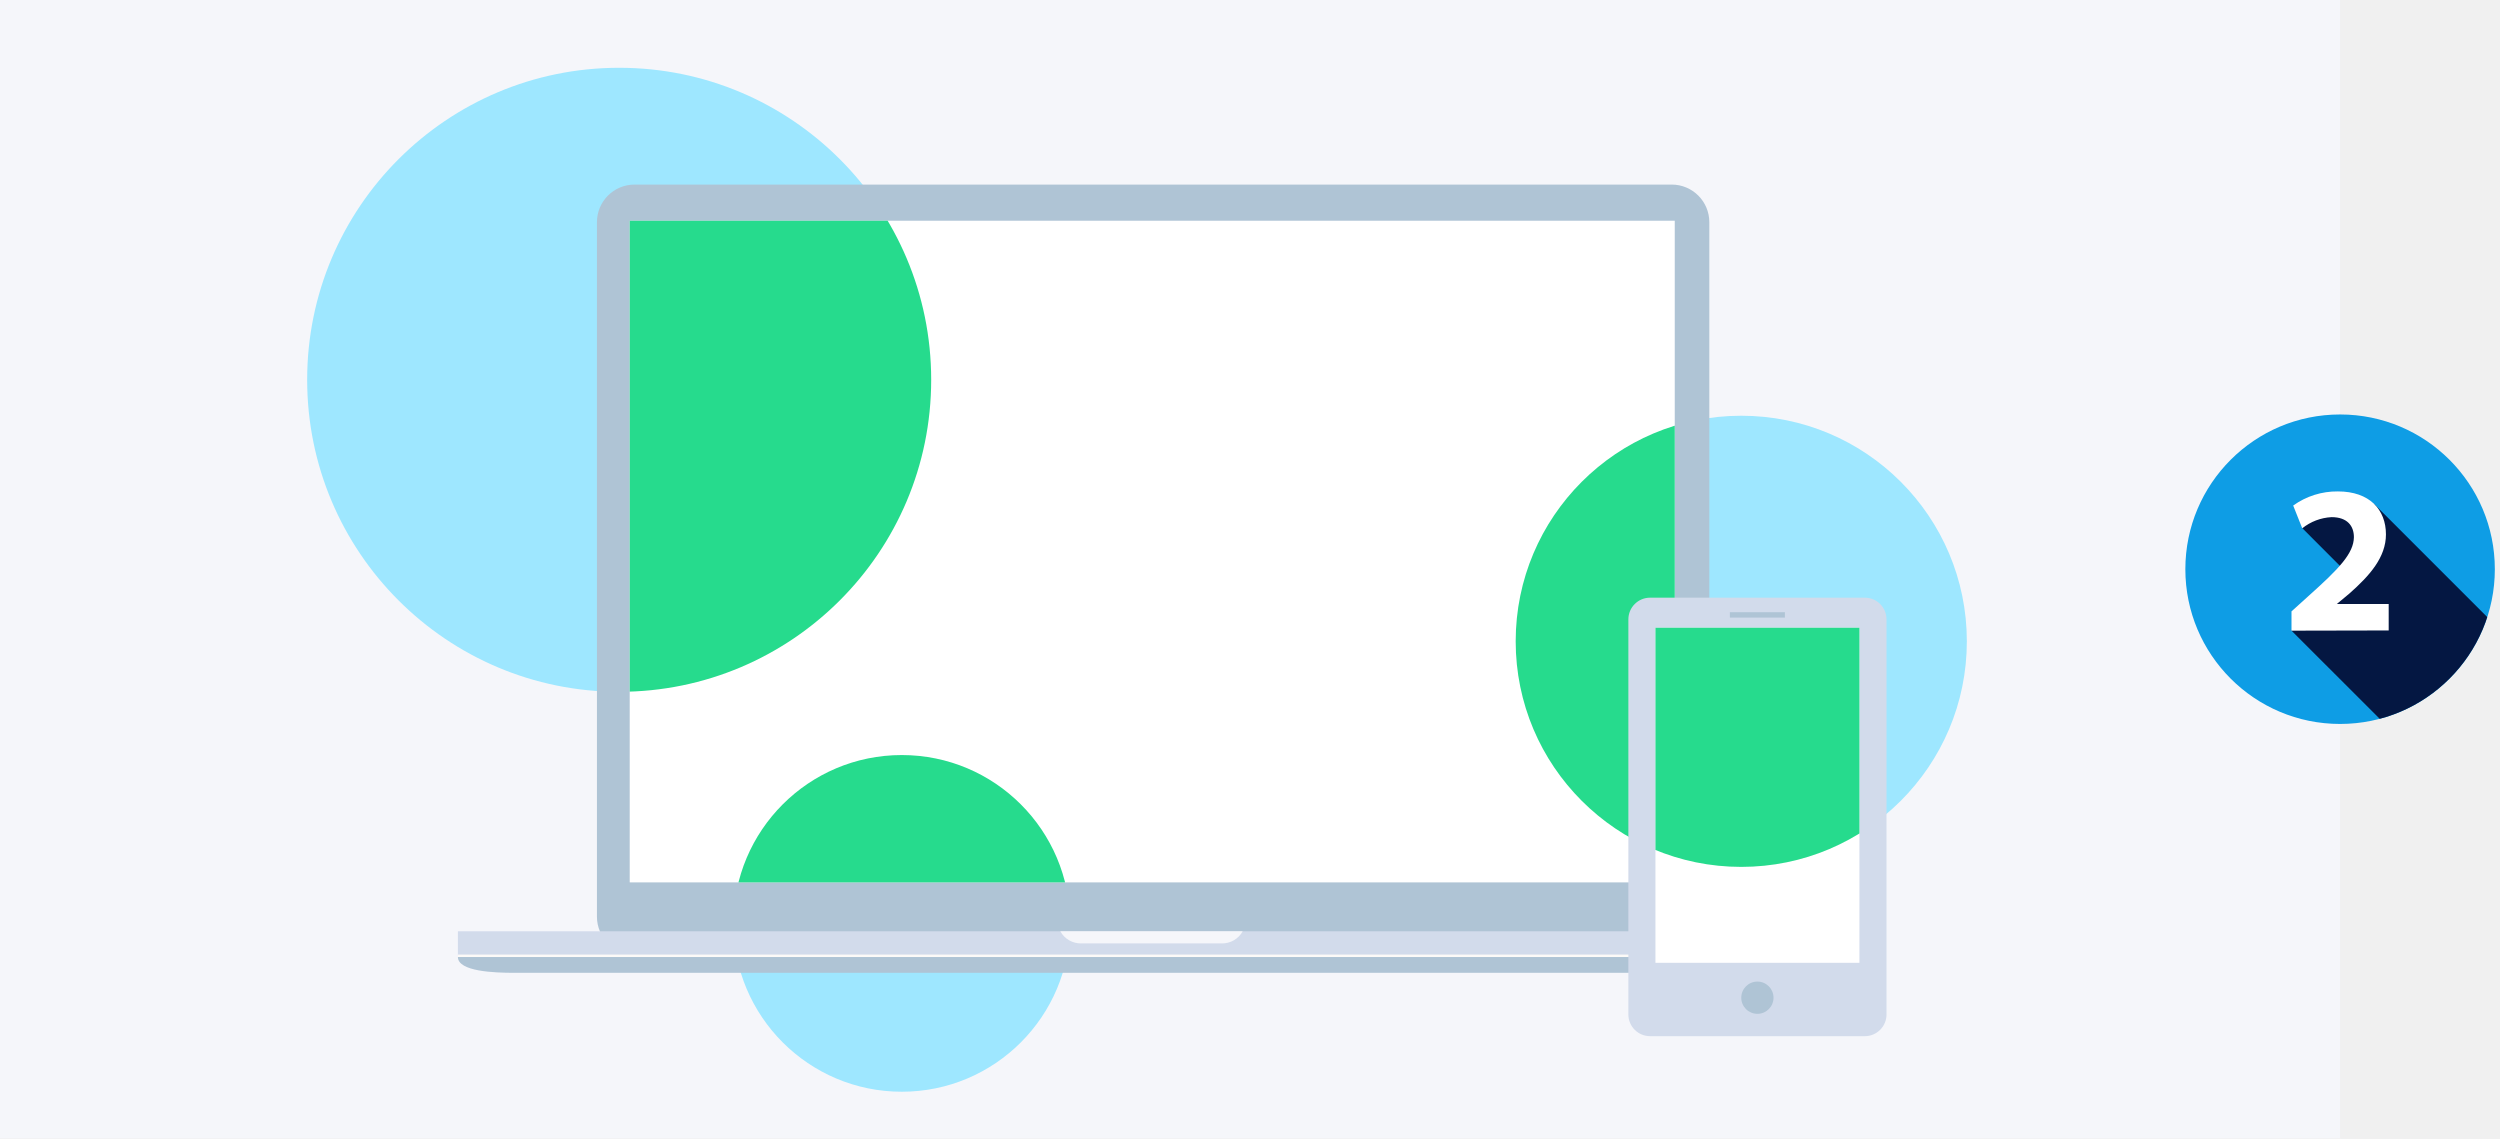
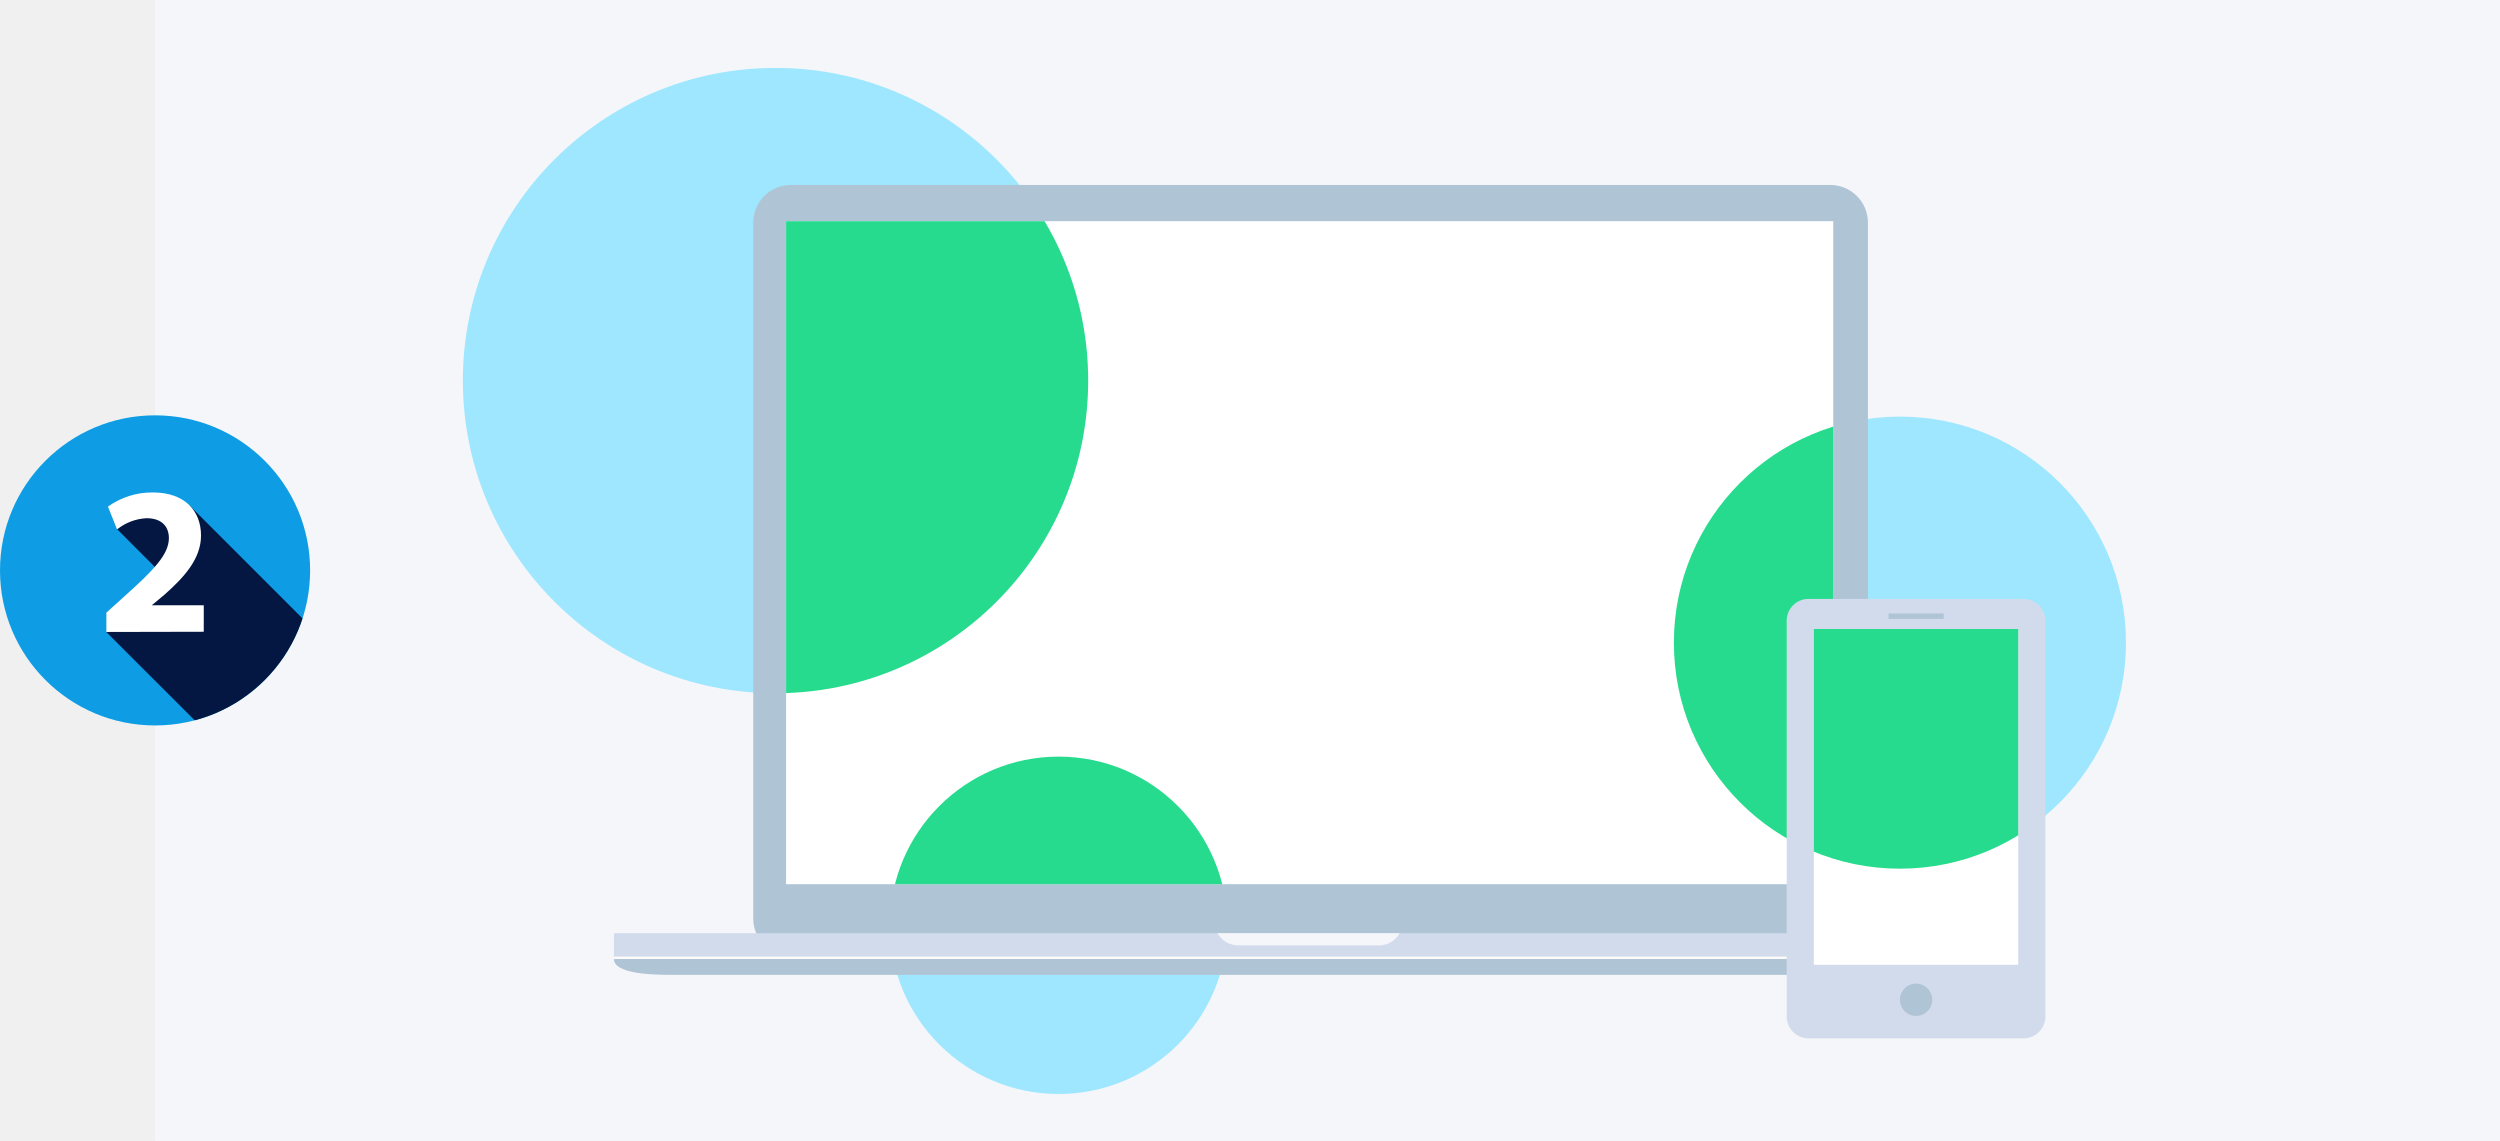
- <svg xmlns="http://www.w3.org/2000/svg" viewBox="0 0 237.17 108">
+ <svg xmlns="http://www.w3.org/2000/svg" viewBox="0 0 236.68 108">
  <defs>
-     <style>.cls-1{fill:none;}.cls-2{fill:#f5f6fa;}.cls-3{fill:#0e9de5;}.cls-4{clip-path:url(#clip-path);}.cls-5{fill:#041742;}.cls-6{fill:#fff;}.cls-7{fill:#9ee7ff;}.cls-8{fill:#afc4d5;}.cls-9{fill:#d2dbeb;}.cls-10{fill:#fcfaf8;}.cls-11{clip-path:url(#clip-path-2);}.cls-12{fill:#26db8d;}.cls-13{clip-path:url(#clip-path-3);}</style>
+     <style>.cls-1{fill:none;}.cls-2{fill:#f5f6fa;}.cls-3{fill:#9ee7ff;}.cls-4{fill:#afc4d5;}.cls-5{fill:#d2dbeb;}.cls-6{fill:#fcfaf8;}.cls-7{fill:#fff;}.cls-8{clip-path:url(#clip-path);}.cls-9{fill:#26db8d;}.cls-10{clip-path:url(#clip-path-2);}.cls-11{fill:#0e9de5;}.cls-12{clip-path:url(#clip-path-3);}.cls-13{fill:#041742;}</style>
    <clipPath id="clip-path">
-       <circle class="cls-1" cx="222" cy="54" r="14.68" />
+       <rect class="cls-1" x="74.42" y="20.94" width="99.14" height="62.77" />
    </clipPath>
    <clipPath id="clip-path-2">
-       <rect class="cls-1" x="59.74" y="20.94" width="99.14" height="62.77" />
+       <rect class="cls-1" x="171.72" y="59.55" width="19.35" height="31.79" />
    </clipPath>
    <clipPath id="clip-path-3">
-       <rect class="cls-1" x="157.05" y="59.55" width="19.35" height="31.79" />
+       <circle class="cls-1" cx="14.68" cy="54" r="14.68" />
    </clipPath>
  </defs>
  <g id="Layer_2" data-name="Layer 2">
    <g id="content">
-       <rect class="cls-2" width="222" height="108" />
-       <circle class="cls-3" cx="222" cy="54" r="14.68" />
-       <g class="cls-4">
-         <polygon class="cls-5" points="218.41 50.1 223.16 54.86 217.39 59.83 229.32 71.75 229.24 70.45 237.17 59.75 225.28 47.86 218.24 47.86 218.41 50.1" />
+       <rect class="cls-2" x="14.68" width="222" height="108" />
+       <circle class="cls-3" cx="73.42" cy="36.03" r="29.6" />
+       <circle class="cls-3" cx="179.87" cy="60.84" r="21.4" />
+       <circle class="cls-3" cx="100.22" cy="87.6" r="15.97" />
+       <rect class="cls-4" x="71.31" y="17.51" width="105.53" height="73.02" rx="3.57" />
+       <path class="cls-4" d="M189.21,90.79c0,1.38-3.48,1.5-5.33,1.5H63.44c-1.85,0-5.32-.12-5.32-1.5Z" />
+       <polygon class="cls-5" points="123.41 88.35 58.12 88.35 58.12 90.65 123.41 90.65 189.21 90.65 189.21 88.35 123.41 88.35" />
+       <polygon class="cls-6" points="123.41 90.56 58.12 90.56 58.12 90.79 123.41 90.79 189.21 90.79 189.21 90.56 123.41 90.56" />
+       <path class="cls-2" d="M123.41,88.35h-8.15a2.25,2.25,0,0,0,2,1.15h13.3a2.22,2.22,0,0,0,1.95-1.15Z" />
+       <rect class="cls-7" x="74.42" y="20.94" width="99.14" height="62.77" />
+       <g class="cls-8">
+         <circle class="cls-9" cx="73.42" cy="36.03" r="29.6" />
+         <circle class="cls-9" cx="179.87" cy="60.84" r="21.4" />
+         <circle class="cls-9" cx="100.22" cy="87.6" r="15.97" />
      </g>
-       <path class="cls-6" d="M217.39,59.83V58l1.66-1.5c2.86-2.56,4.24-4,4.26-5.54,0-1.06-.62-1.9-2.12-1.9a4.83,4.83,0,0,0-2.78,1.06l-.86-2.16a7.13,7.13,0,0,1,4.24-1.34c3,0,4.56,1.72,4.56,4.08,0,2.18-1.56,3.92-3.46,5.6l-1.2,1v0h4.92v2.51Z" />
-       <circle class="cls-7" cx="58.74" cy="36.03" r="29.6" />
-       <circle class="cls-7" cx="165.19" cy="60.84" r="21.4" />
-       <circle class="cls-7" cx="85.55" cy="87.6" r="15.97" />
-       <rect class="cls-8" x="56.63" y="17.51" width="105.53" height="73.02" rx="3.57" />
-       <path class="cls-8" d="M174.53,90.79c0,1.38-3.48,1.5-5.32,1.5H48.76c-1.84,0-5.32-.12-5.32-1.5Z" />
-       <polygon class="cls-9" points="108.74 88.35 43.44 88.35 43.44 90.65 108.74 90.65 174.53 90.65 174.53 88.35 108.74 88.35" />
-       <polygon class="cls-10" points="108.74 90.56 43.44 90.56 43.44 90.79 108.74 90.79 174.53 90.79 174.53 90.56 108.74 90.56" />
-       <path class="cls-2" d="M108.74,88.35h-8.15a2.22,2.22,0,0,0,2,1.15h13.3a2.22,2.22,0,0,0,2-1.15Z" />
-       <rect class="cls-6" x="59.74" y="20.94" width="99.14" height="62.77" />
-       <g class="cls-11">
-         <circle class="cls-12" cx="58.74" cy="36.03" r="29.6" />
-         <circle class="cls-12" cx="165.19" cy="60.84" r="21.4" />
-         <circle class="cls-12" cx="85.55" cy="87.6" r="15.97" />
+       <rect class="cls-5" x="169.15" y="56.7" width="24.49" height="41.6" rx="2.06" />
+       <rect class="cls-7" x="171.72" y="59.55" width="19.35" height="31.79" />
+       <rect class="cls-4" x="178.79" y="58.08" width="5.22" height="0.51" />
+       <circle class="cls-4" cx="181.4" cy="94.65" r="1.53" />
+       <g class="cls-10">
+         <circle class="cls-9" cx="179.87" cy="60.84" r="21.4" />
      </g>
-       <rect class="cls-9" x="154.48" y="56.7" width="24.49" height="41.6" rx="2.06" />
-       <rect class="cls-6" x="157.05" y="59.55" width="19.35" height="31.79" />
-       <rect class="cls-8" x="164.11" y="58.08" width="5.22" height="0.51" />
-       <circle class="cls-8" cx="166.72" cy="94.65" r="1.53" />
-       <g class="cls-13">
-         <circle class="cls-12" cx="165.19" cy="60.84" r="21.4" />
+       <circle class="cls-11" cx="14.68" cy="54" r="14.68" />
+       <g class="cls-12">
+         <polygon class="cls-13" points="11.09 50.1 15.84 54.86 10.06 59.83 21.99 71.75 21.91 70.45 29.84 59.75 17.95 47.86 10.91 47.86 11.09 50.1" />
      </g>
+       <path class="cls-7" d="M10.07,59.83V58l1.66-1.5c2.86-2.56,4.24-4,4.26-5.54,0-1.06-.62-1.9-2.12-1.9a4.86,4.86,0,0,0-2.79,1.06l-.86-2.16a7.19,7.19,0,0,1,4.25-1.34c3,0,4.56,1.72,4.56,4.08,0,2.18-1.56,3.92-3.46,5.6l-1.2,1v0h4.92v2.51Z" />
    </g>
  </g>
</svg>
